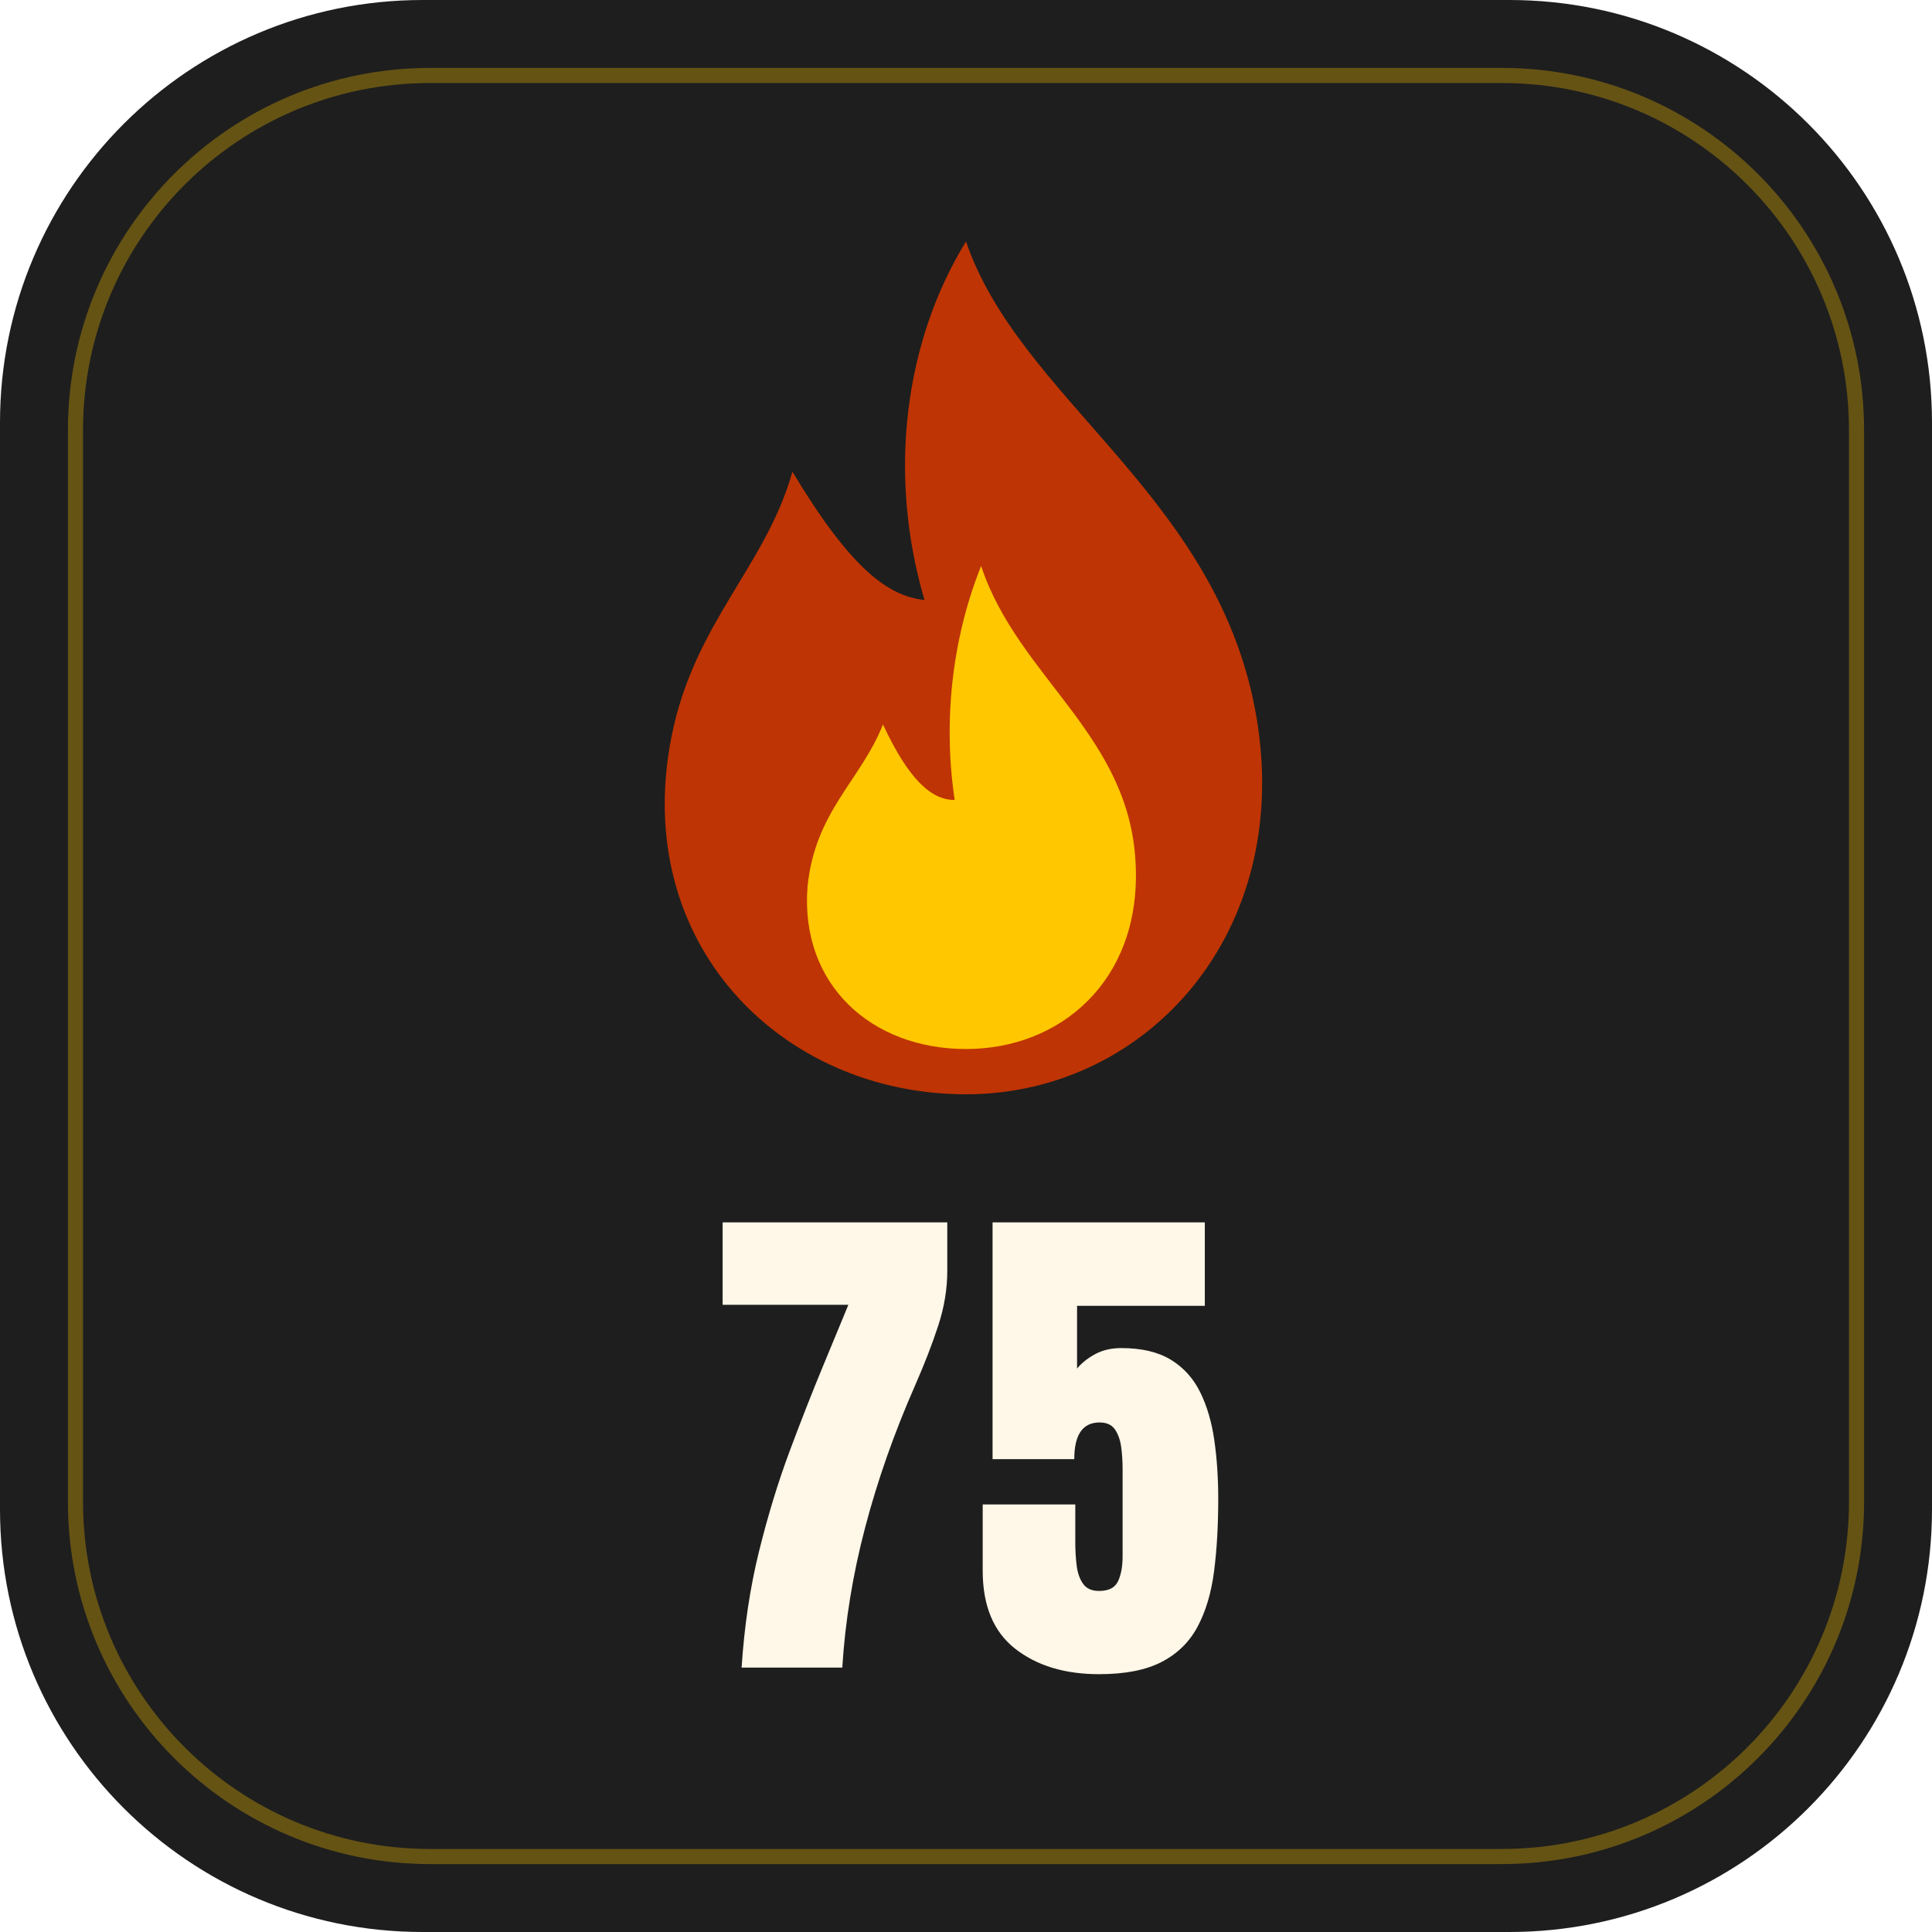
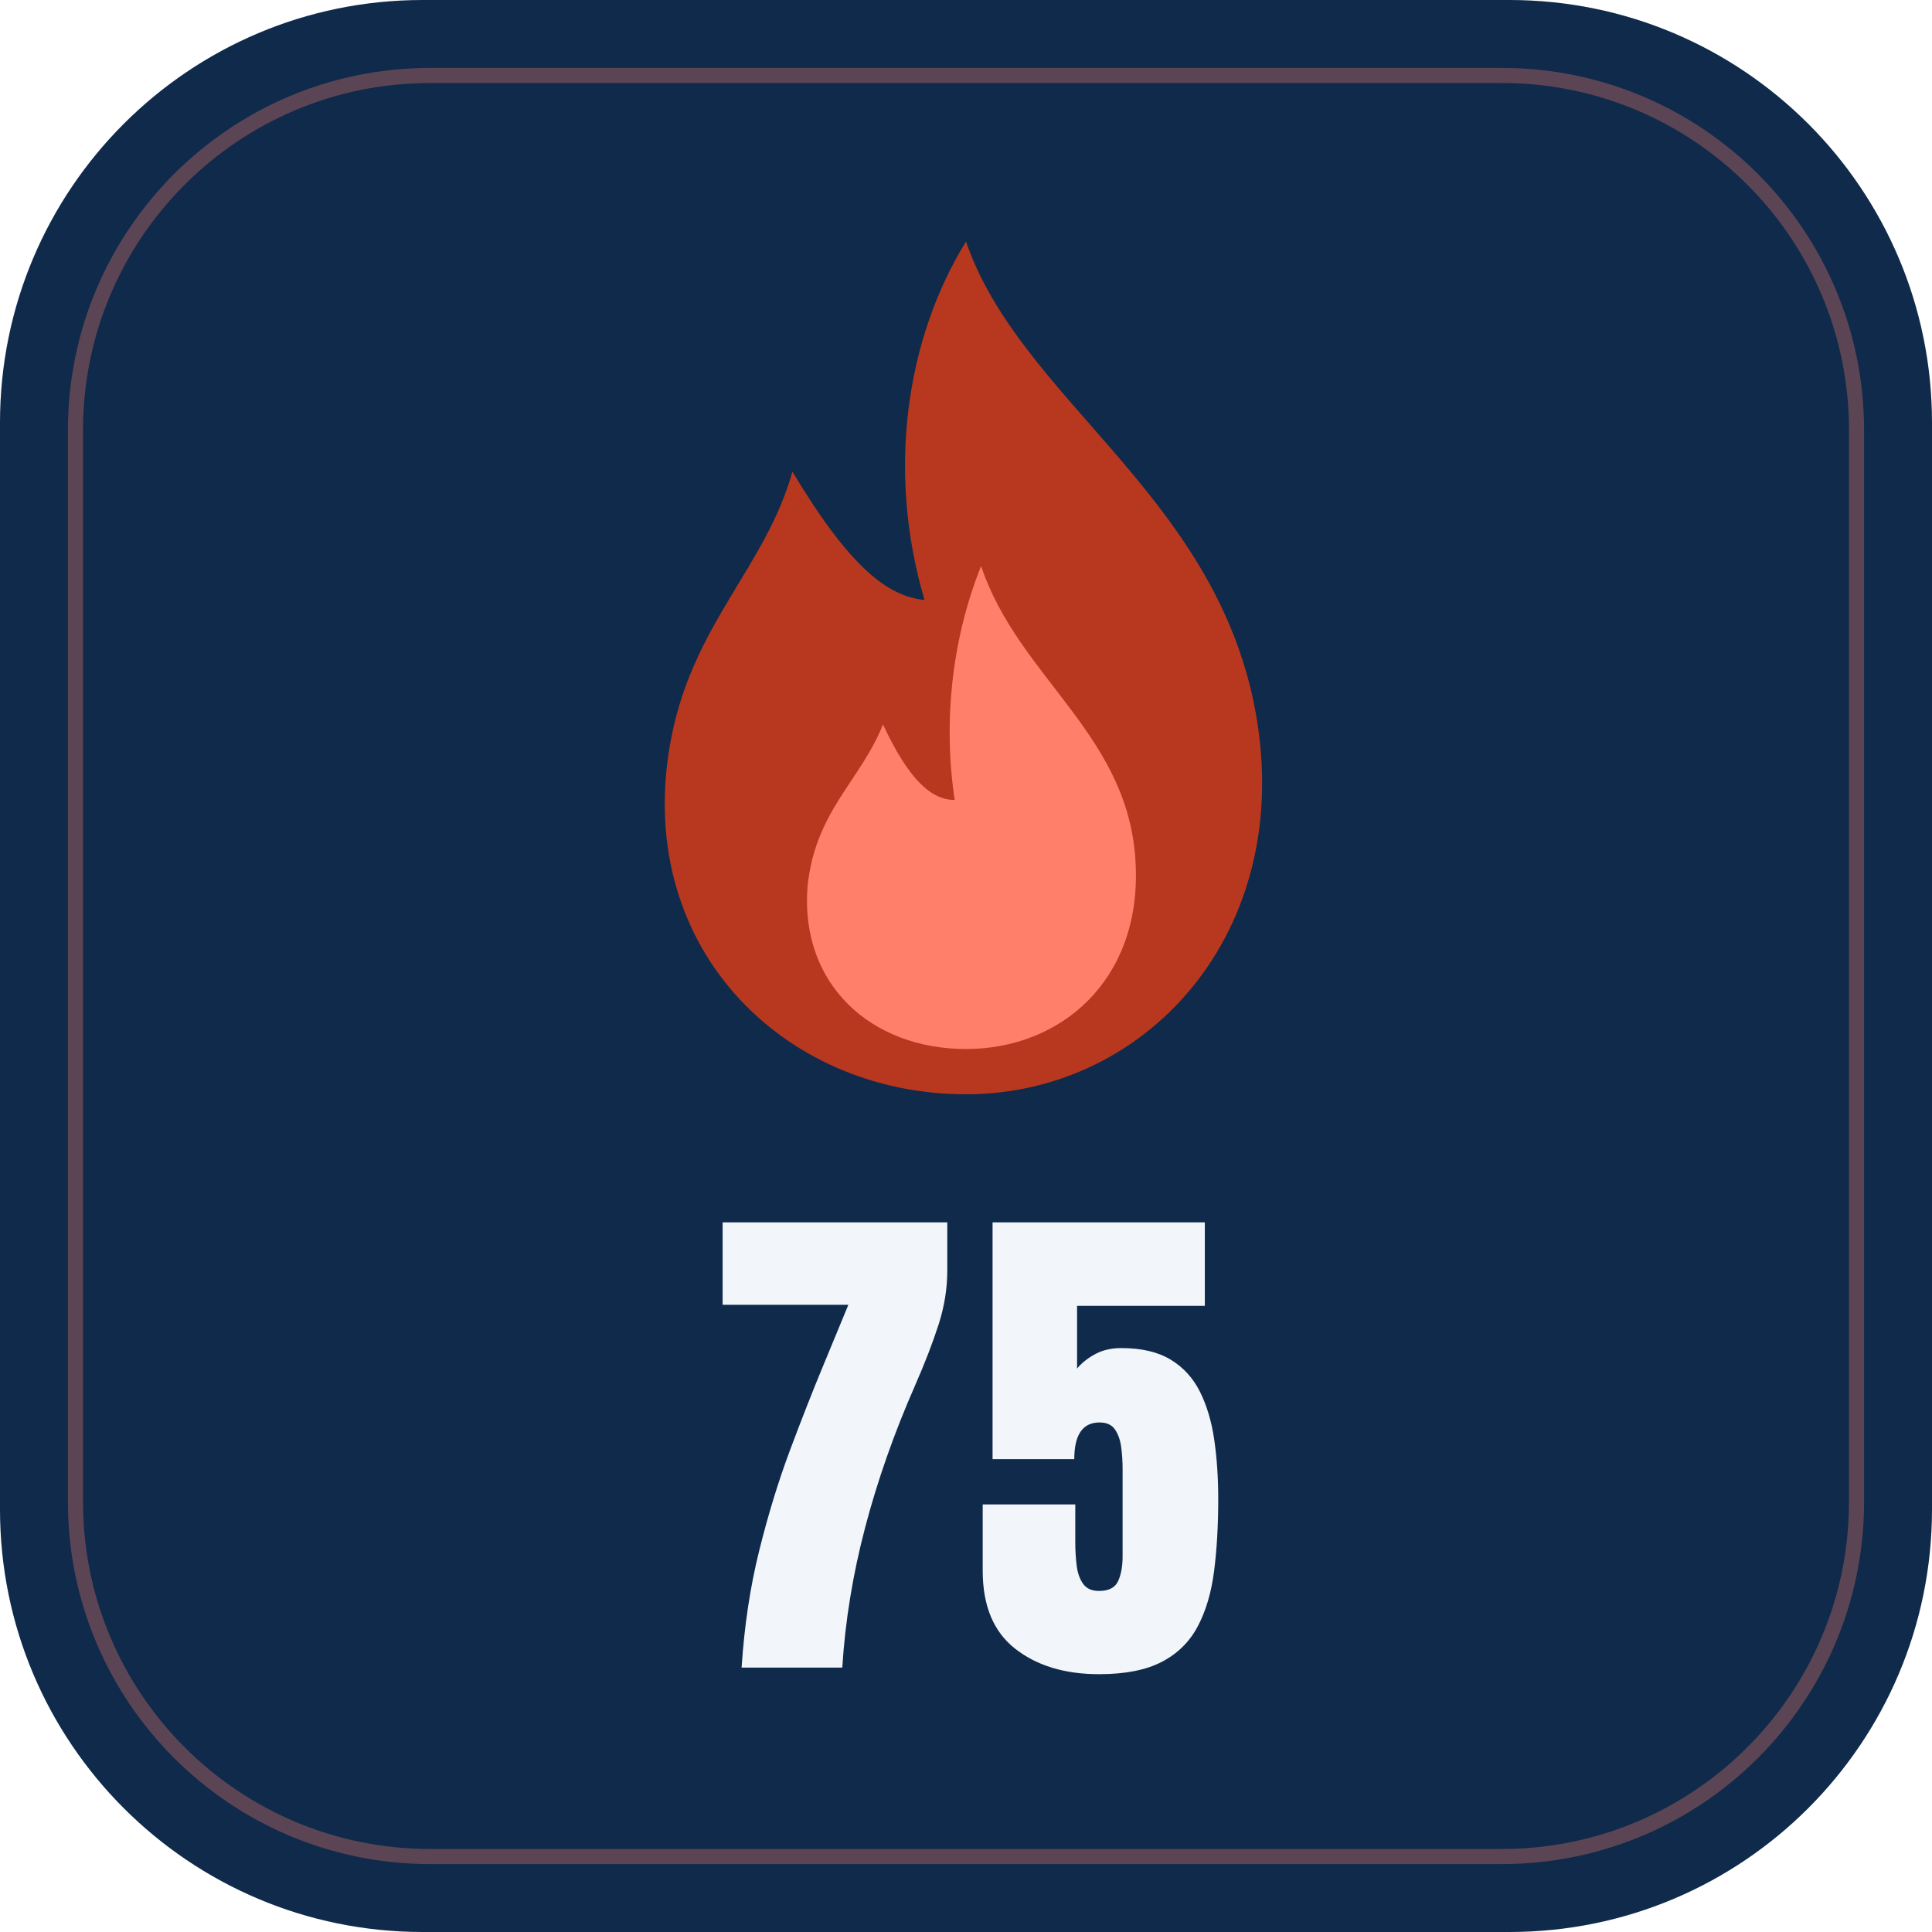
<svg xmlns="http://www.w3.org/2000/svg" viewBox="0 0 1024 1024" width="1024" height="1024">
-   <rect width="1024" height="1024" rx="224" fill="#1e1e1e" />
-   <rect x="40" y="40" width="944" height="944" rx="188" fill="none" stroke="#ffc700" stroke-opacity=".32" stroke-width="8" />
-   <path d="M512 128C540 210 640 260 664 370C690 490 610 580 512 580C414 580 334 500 356 390C368 330 406 300 420 250C450 300 470 316 490 318C470 250 480 180 512 128Z" fill="#bf3404" />
-   <path d="M520 300C540 360 600 390 602 460C604 520 562 556 512 556C462 556 424 522 428 470C432 430 456 414 468 384C482 414 494 424 506 424C500 384 504 340 520 300Z" fill="#ffc700" />
-   <path fill="#fff7e8" d="M393.061 883.866Q395.207 850.88 402.314 822.184Q409.42 793.489 418.673 768.749Q427.925 744.009 436.507 723.359L449.648 691.58H383.005V647.866H502.077V673.611Q502.077 687.825 497.384 702.307Q492.691 716.789 485.048 734.22Q468.42 772.034 458.565 809.513Q448.709 846.991 446.43 883.866ZM582.532 887.352Q555.311 887.352 538.081 873.876Q520.85 860.4 520.85 832.509V797.377H569.927V817.625Q569.927 823.927 570.665 829.827Q571.402 835.727 574.084 839.482Q576.766 843.236 582.532 843.236Q590.175 843.236 592.589 838.074Q595.002 832.911 595.002 824.866V778.47Q595.002 772.705 594.265 767.073Q593.527 761.441 590.98 757.686Q588.432 753.932 582.8 753.932Q569.391 753.932 569.391 773.375H526.08V647.866H638.582V692.116H570.866V725.37Q574.352 721.08 580.319 717.794Q586.286 714.509 594.332 714.509Q610.423 714.509 620.547 720.677Q630.67 726.845 636.101 737.841Q641.532 748.836 643.61 763.318Q645.689 777.8 645.689 794.427Q645.689 815.748 643.476 832.844Q641.264 849.941 634.76 862.143Q628.257 874.345 615.719 880.849Q603.182 887.352 582.532 887.352Z" />
+   <rect width="1024" height="1024" rx="224" fill="#0F2A4A" />
+   <rect x="40" y="40" width="944" height="944" rx="188" fill="none" stroke="#FF7F6B" stroke-opacity=".32" stroke-width="8" />
+   <path d="M512 128C540 210 640 260 664 370C690 490 610 580 512 580C414 580 334 500 356 390C368 330 406 300 420 250C450 300 470 316 490 318C470 250 480 180 512 128Z" fill="#B8381F" />
+   <path d="M520 300C540 360 600 390 602 460C604 520 562 556 512 556C462 556 424 522 428 470C432 430 456 414 468 384C482 414 494 424 506 424C500 384 504 340 520 300Z" fill="#FF7F6B" />
+   <path fill="#F2F6FB" d="M393.061 883.866Q395.207 850.88 402.314 822.184Q409.42 793.489 418.673 768.749Q427.925 744.009 436.507 723.359L449.648 691.58H383.005V647.866H502.077V673.611Q502.077 687.825 497.384 702.307Q492.691 716.789 485.048 734.22Q468.42 772.034 458.565 809.513Q448.709 846.991 446.43 883.866ZM582.532 887.352Q555.311 887.352 538.081 873.876Q520.85 860.4 520.85 832.509V797.377H569.927V817.625Q569.927 823.927 570.665 829.827Q571.402 835.727 574.084 839.482Q576.766 843.236 582.532 843.236Q590.175 843.236 592.589 838.074Q595.002 832.911 595.002 824.866V778.47Q595.002 772.705 594.265 767.073Q593.527 761.441 590.98 757.686Q588.432 753.932 582.8 753.932Q569.391 753.932 569.391 773.375H526.08V647.866H638.582V692.116H570.866V725.37Q574.352 721.08 580.319 717.794Q586.286 714.509 594.332 714.509Q610.423 714.509 620.547 720.677Q630.67 726.845 636.101 737.841Q641.532 748.836 643.61 763.318Q645.689 777.8 645.689 794.427Q645.689 815.748 643.476 832.844Q641.264 849.941 634.76 862.143Q628.257 874.345 615.719 880.849Q603.182 887.352 582.532 887.352Z" />
</svg>
